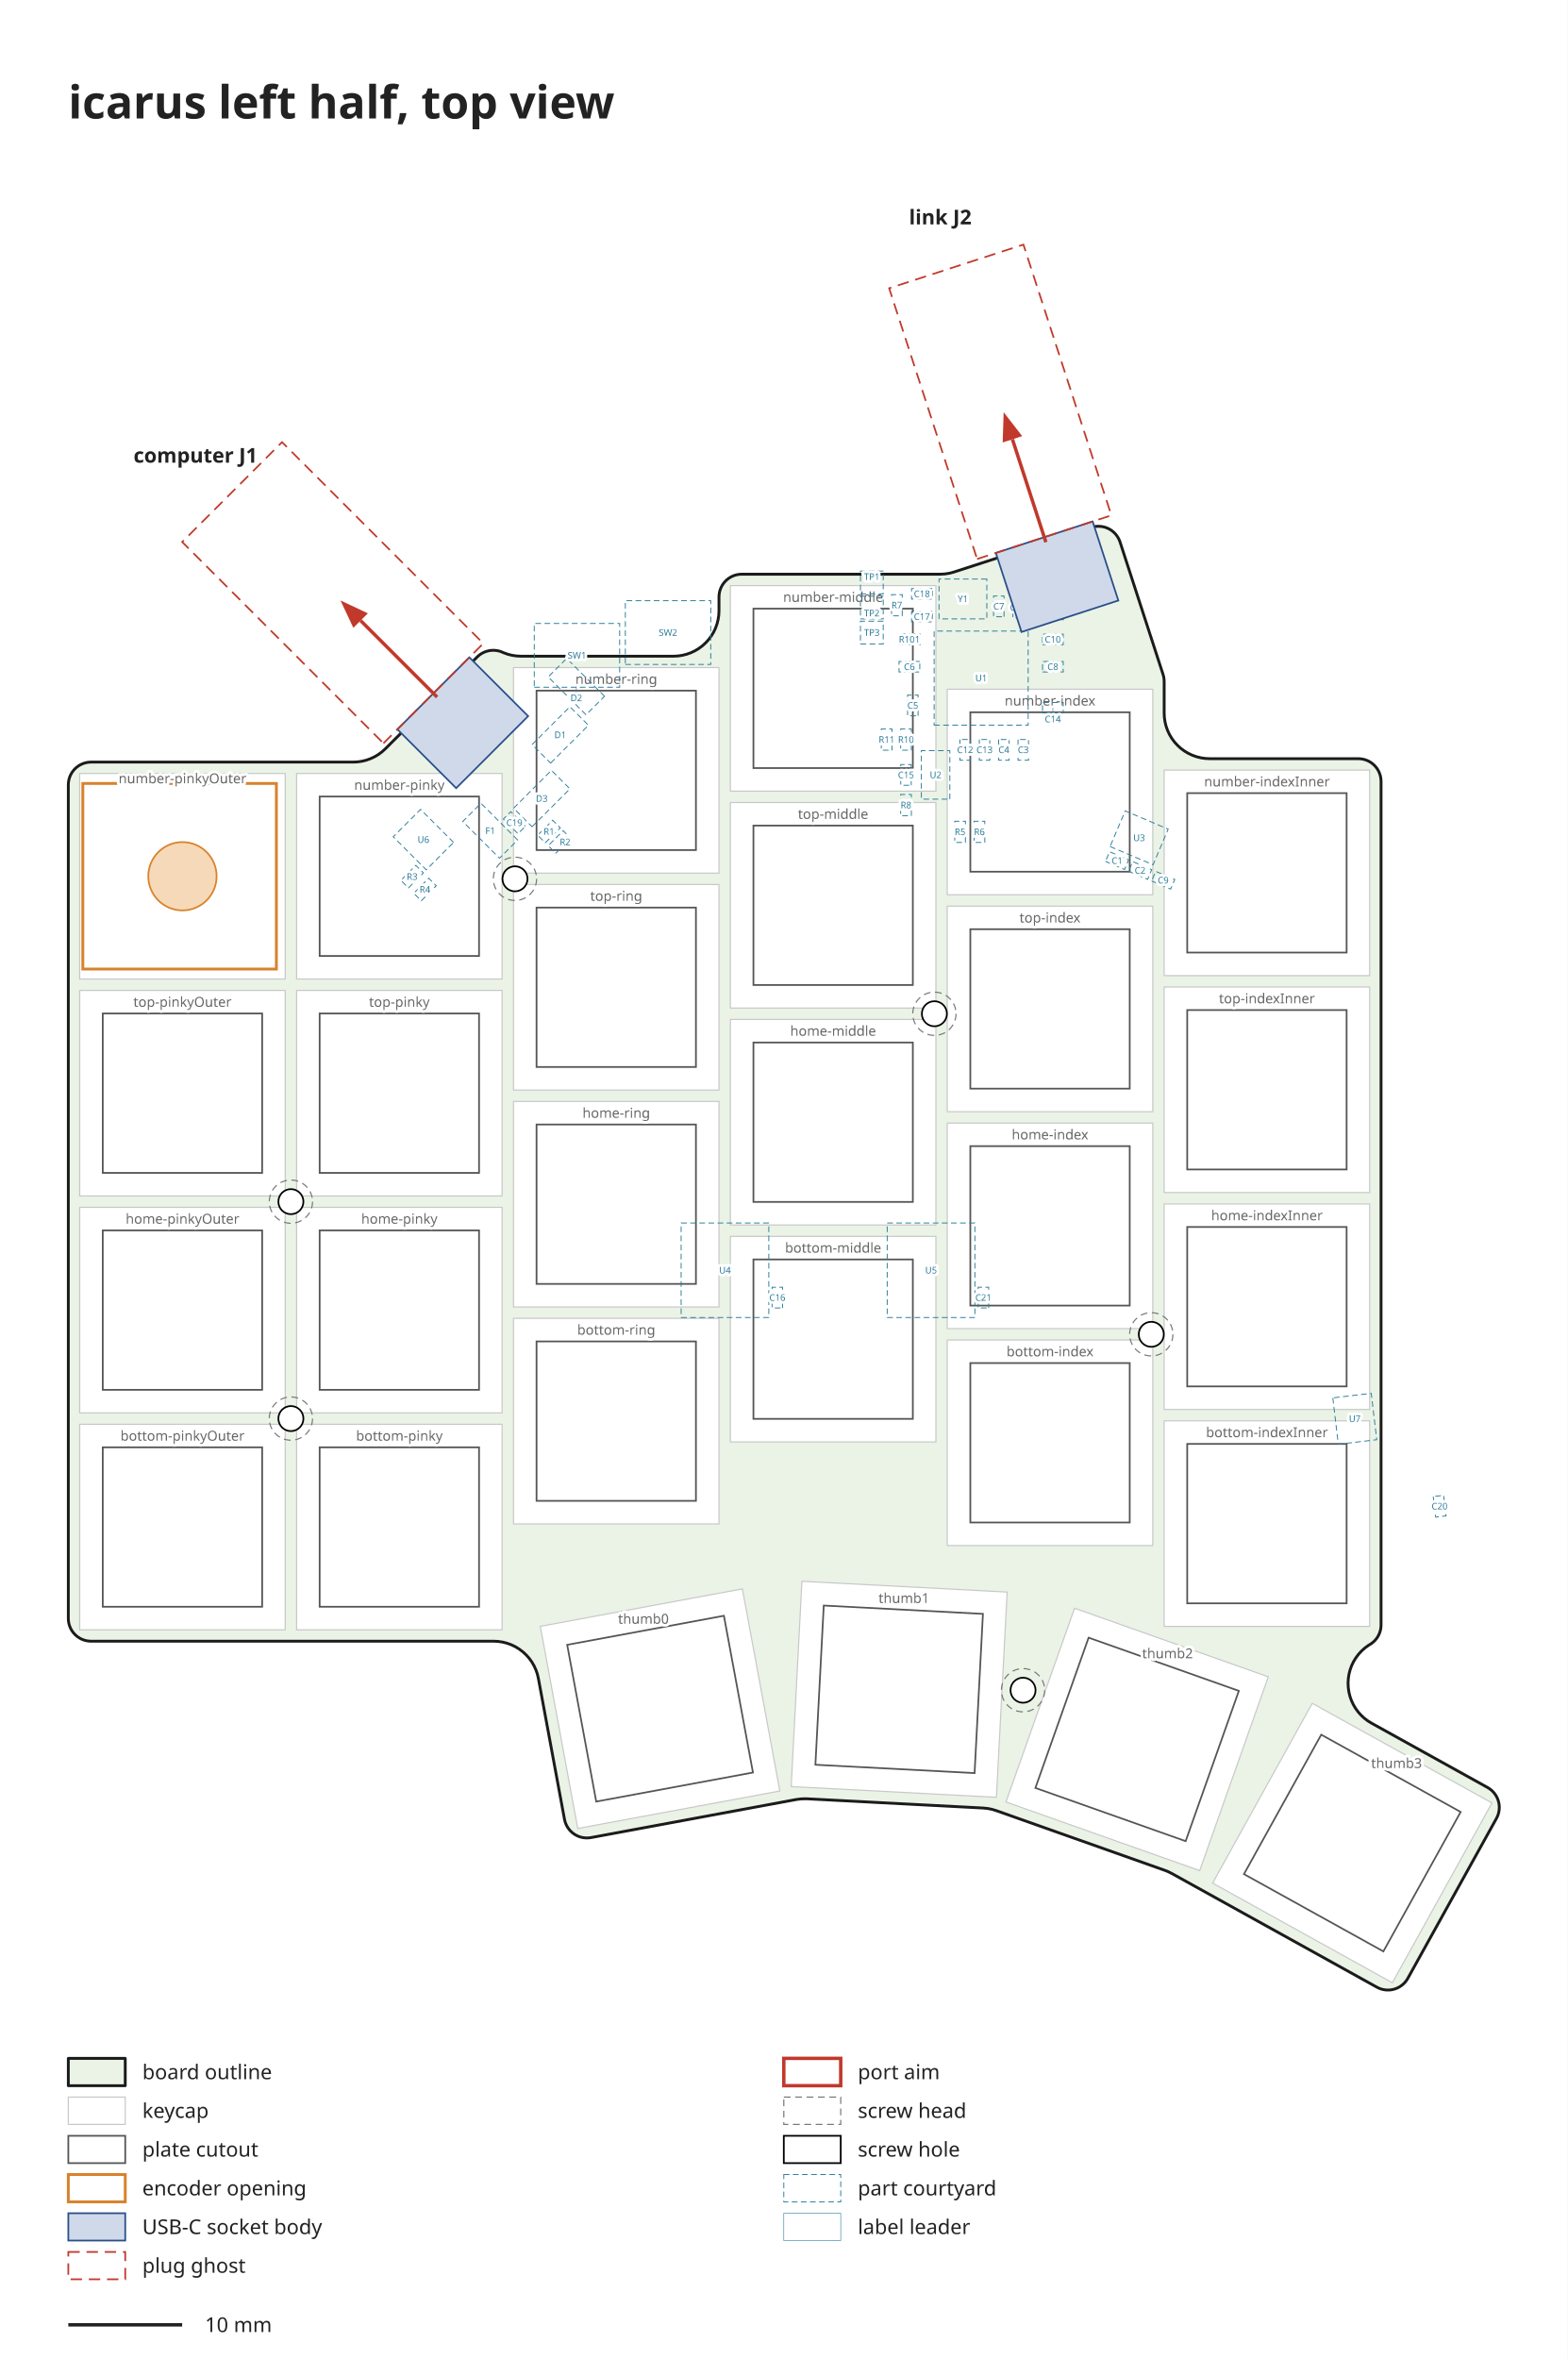
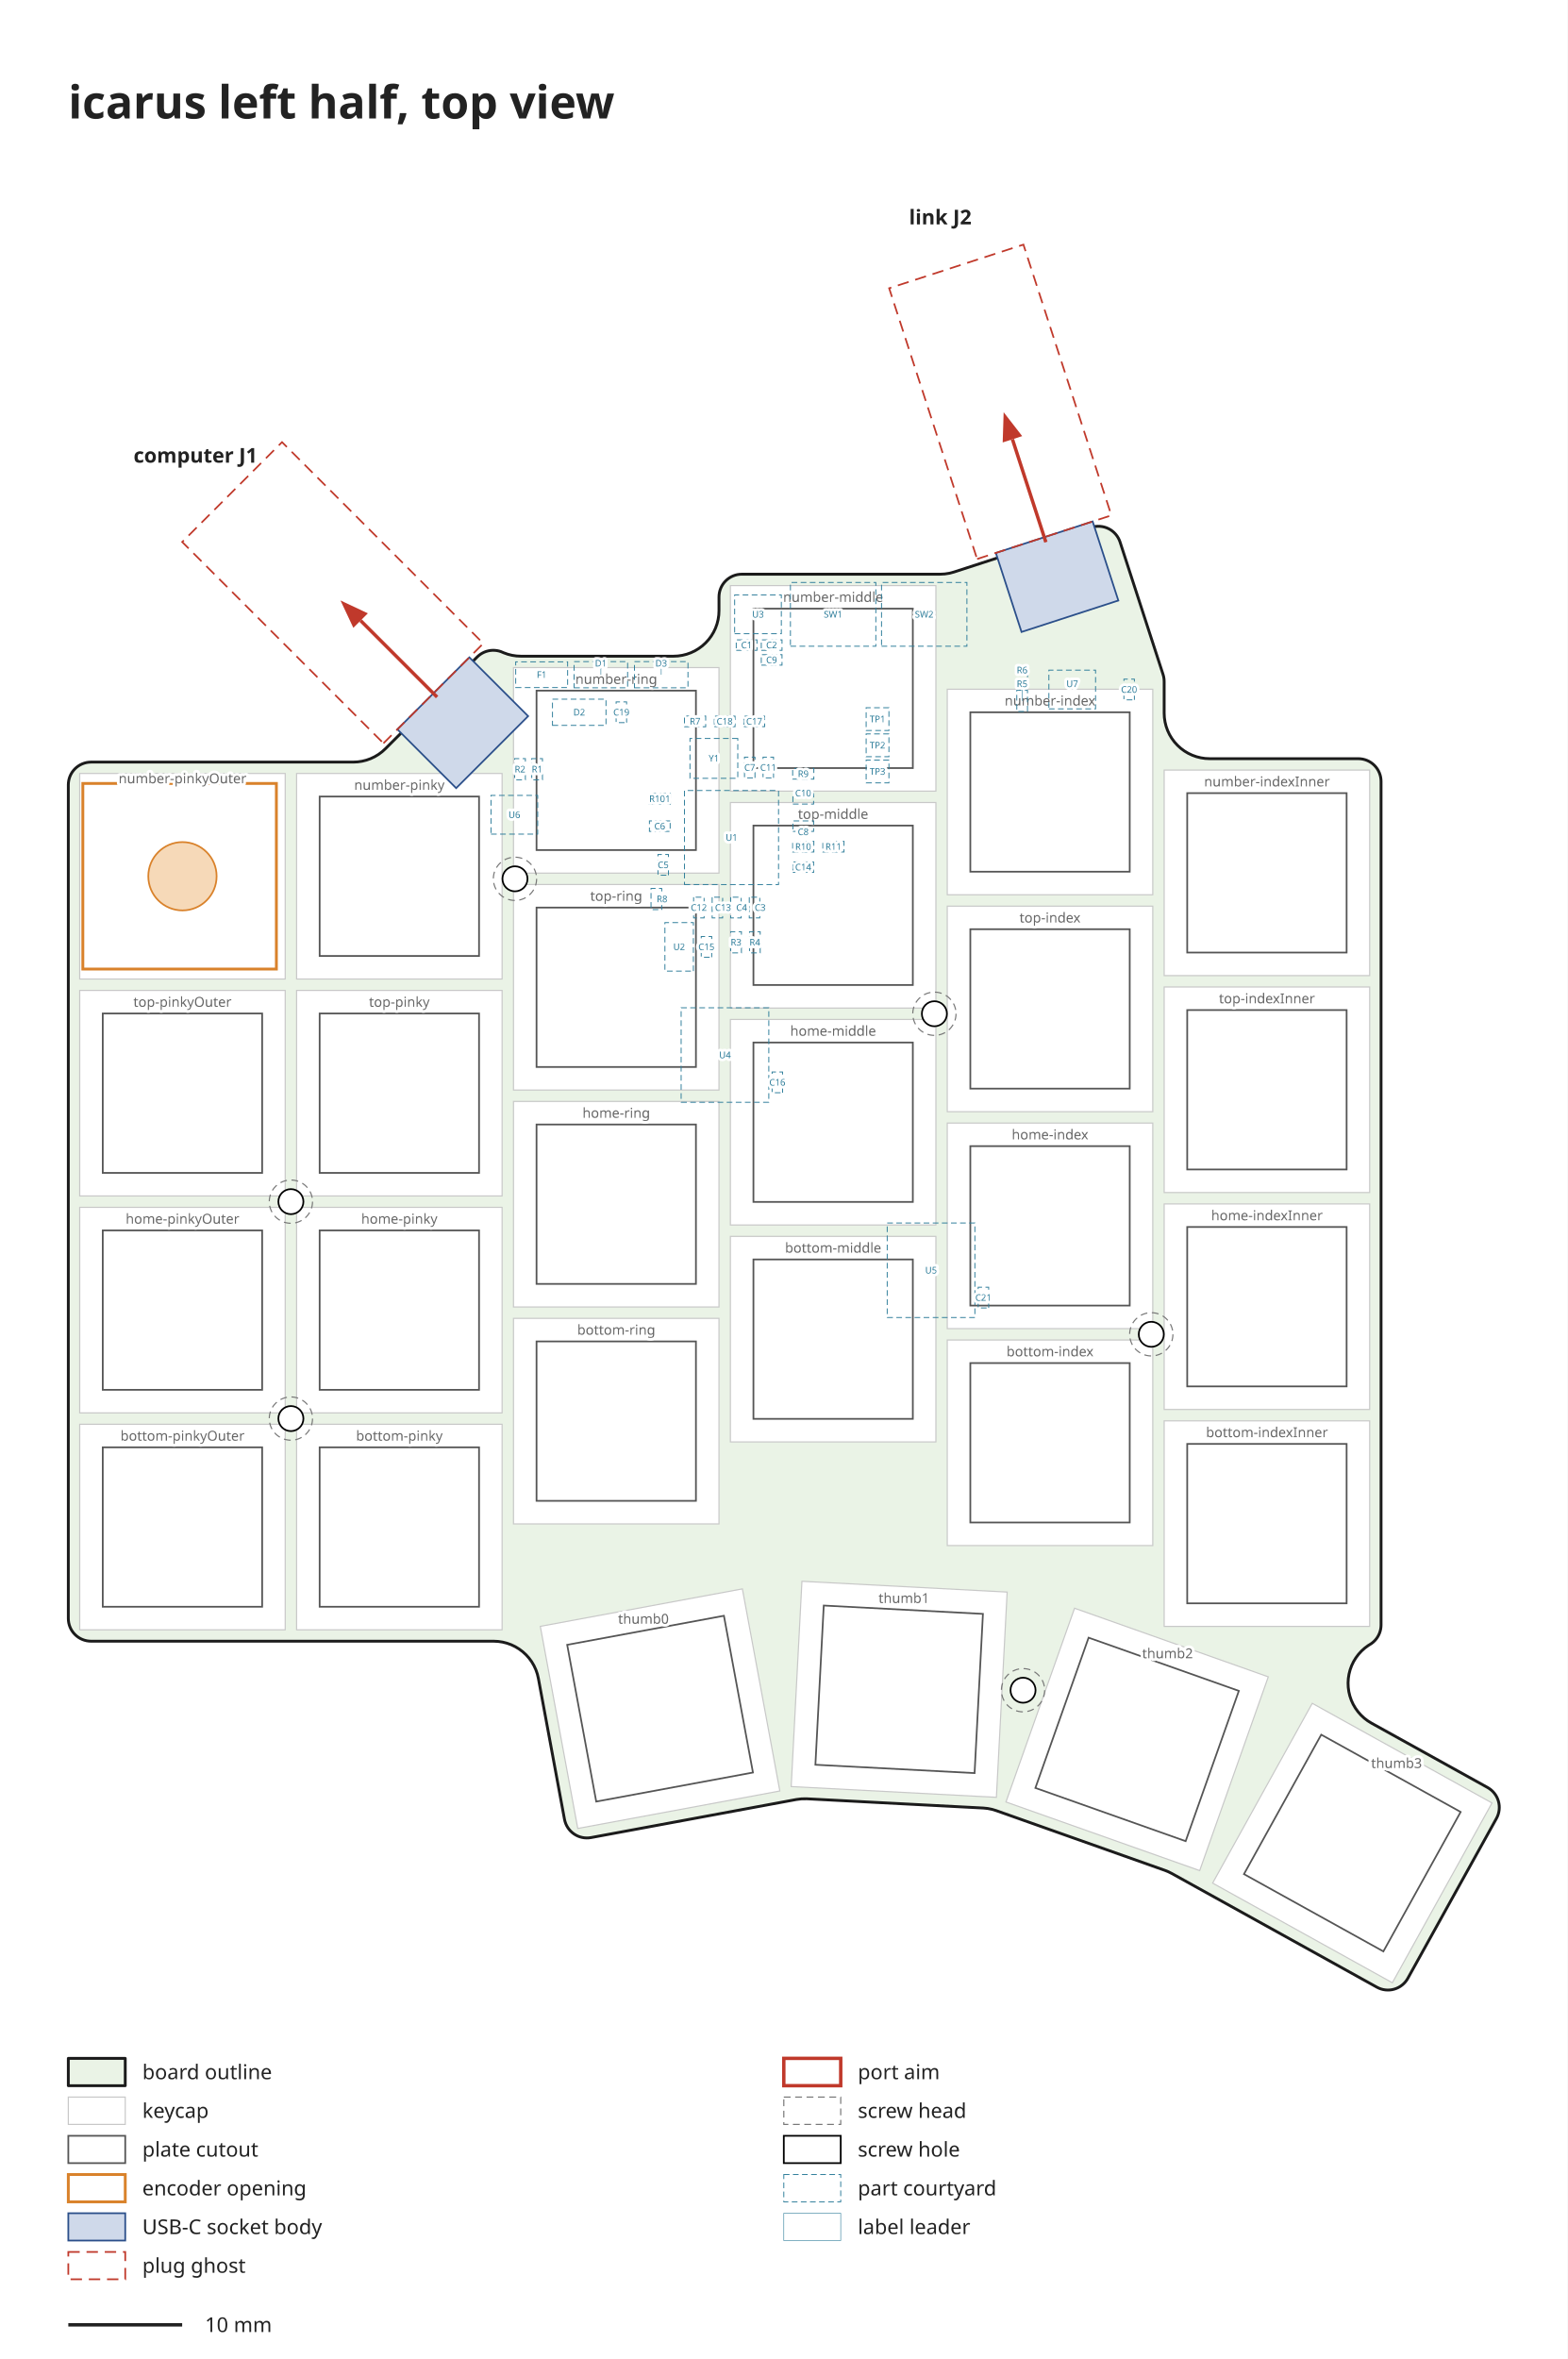
<svg xmlns="http://www.w3.org/2000/svg" width="1101.474" height="1657.277" viewBox="-73.175 -98.55 137.684 207.16">
  <style>
text {font-family:sans-serif;fill:#222}
.board {fill:#eaf3e6;stroke:#1b1b1b;stroke-width:0.25;stroke-linejoin:round}
.keycap {fill:#fff;stroke:#c8c8c8;stroke-width:0.1}
.cutout {fill:none;stroke:#555;stroke-width:0.15}
.knob {stroke:#d9822b;stroke-width:0.25}
.shaft {fill:#f6d9b8;stroke:#d9822b;stroke-width:0.15}
.hole {fill:#fff;stroke:#000;stroke-width:0.15}
.head {fill:none;stroke:#777;stroke-width:0.1;stroke-dasharray:0.6 0.4}
.socket {fill:#cfd9ea;stroke:#2b4f8a;stroke-width:0.15}
.plug {fill:none;stroke:#c0392b;stroke-width:0.15;stroke-dasharray:1 0.6}
.arrow {fill:none;stroke:#c0392b;stroke-width:0.3}
.arrowhead {fill:#c0392b;stroke:none}
.part {fill:none;stroke:#2e7d9a;stroke-width:0.08;stroke-dasharray:0.5 0.3}
.reference {fill:none;stroke:#777;stroke-width:0.15;stroke-dasharray:1.5 1}
.radius {fill:none;stroke:#bbb;stroke-width:0.15;stroke-dasharray:2 1}
.leader {fill:none;stroke:#2e7d9a;stroke-width:0.05}
.dim {fill:none;stroke:#0a7d3e;stroke-width:0.12}
.frame {fill:none;stroke:#999;stroke-width:0.15}
.layer {stroke:#333;stroke-width:0.08}
.layer-plate {fill:#dbeaf7}
.layer-pcb {fill:#e6f2e0}
.layer-part {fill:#cfd9ea}
.layer-cover {fill:#e9e0f2}
.layer-stem {fill:#f3e3c4}
.mark {font-size:1.2px;fill:#666;paint-order:stroke;stroke:#fff;stroke-width:0.5;stroke-linejoin:round}
.ref {font-size:0.8px;fill:#2e7d9a;paint-order:stroke;stroke:#fff;stroke-width:0.5;stroke-linejoin:round}
.label {font-size:1.8px;font-weight:bold;paint-order:stroke;stroke:#fff;stroke-width:0.5;stroke-linejoin:round}
.dim-text {font-size:1.4px;fill:#0a7d3e;paint-order:stroke;stroke:#fff;stroke-width:0.5;stroke-linejoin:round}
.note {font-size:1.8px}
.title {font-size:4px;font-weight:bold}
.legend {font-size:1.8px}
.bar {stroke:#222;stroke-width:0.3}
</style>
  <rect id="background" x="-73.175" y="-98.55" width="137.684" height="207.16" fill="#fff" />
  <text id="title" class="title" x="-67.175" y="-89.55" dy="0.35em" text-anchor="start">icarus left half, top view</text>
  <polygon id="outline" class="board" points="-65.175,-31.625 -65.371,-31.615 -65.565,-31.587 -65.756,-31.539 -65.94,-31.473 -66.118,-31.389 -66.286,-31.288 -66.444,-31.171 -66.589,-31.039 -66.721,-30.894 -66.838,-30.736 -66.939,-30.568 -67.023,-30.39 -67.089,-30.206 -67.137,-30.015 -67.165,-29.821 -67.175,-29.625 -67.175,43.575 -67.165,43.771 -67.137,43.965 -67.089,44.156 -67.023,44.34 -66.939,44.518 -66.838,44.686 -66.721,44.844 -66.589,44.989 -66.444,45.121 -66.286,45.238 -66.118,45.339 -65.94,45.423 -65.756,45.489 -65.565,45.537 -65.371,45.565 -65.175,45.575 -29.821,45.575 -29.425,45.595 -29.033,45.653 -28.649,45.751 -28.276,45.885 -27.919,46.056 -27.58,46.262 -27.263,46.5 -26.971,46.768 -26.707,47.063 -26.474,47.384 -26.274,47.726 -26.108,48.086 -25.979,48.461 -25.888,48.846 -23.595,61.218 -23.549,61.408 -23.486,61.594 -23.404,61.773 -23.305,61.942 -23.191,62.102 -23.061,62.249 -22.917,62.382 -22.761,62.501 -22.594,62.604 -22.418,62.691 -22.234,62.759 -22.044,62.809 -21.85,62.841 -21.654,62.853 -21.458,62.846 -21.264,62.82 -3.226,59.476 -2.758,59.418 -2.287,59.415 13.191,60.226 13.573,60.265 13.95,60.34 14.317,60.45 29.131,65.696 29.438,65.819 29.735,65.968 47.759,75.959 47.935,76.045 48.118,76.114 48.308,76.165 48.502,76.197 48.698,76.209 48.894,76.203 49.088,76.177 49.279,76.132 49.465,76.069 49.644,75.987 49.814,75.889 49.973,75.775 50.121,75.645 50.255,75.502 50.374,75.346 50.477,75.179 58.259,61.141 58.345,60.965 58.414,60.782 58.465,60.592 58.497,60.398 58.509,60.202 58.503,60.006 58.477,59.812 58.432,59.62 58.369,59.435 58.288,59.256 58.189,59.086 58.075,58.927 57.945,58.779 57.802,58.645 57.646,58.526 57.479,58.422 47.288,52.773 46.956,52.568 46.646,52.331 46.361,52.065 46.102,51.772 45.874,51.456 45.677,51.119 45.514,50.764 45.387,50.395 45.296,50.015 45.243,49.629 45.227,49.239 45.25,48.849 45.31,48.464 45.408,48.086 45.542,47.719 45.711,47.367 45.914,47.034 46.148,46.722 46.411,46.434 46.702,46.173 47.016,45.942 47.148,45.863 47.305,45.76 47.451,45.642 47.586,45.511 47.708,45.368 47.815,45.214 47.908,45.05 47.985,44.879 48.046,44.701 48.09,44.518 48.116,44.332 48.125,44.145 48.125,-29.925 48.115,-30.121 48.087,-30.315 48.039,-30.506 47.973,-30.69 47.889,-30.868 47.788,-31.036 47.671,-31.194 47.539,-31.339 47.394,-31.471 47.236,-31.588 47.068,-31.689 46.89,-31.773 46.706,-31.839 46.515,-31.887 46.321,-31.915 46.125,-31.925 33.075,-31.925 32.683,-31.944 32.295,-32.002 31.914,-32.097 31.544,-32.23 31.189,-32.397 30.853,-32.599 30.537,-32.833 30.247,-33.097 29.983,-33.387 29.749,-33.703 29.547,-34.039 29.38,-34.394 29.247,-34.764 29.152,-35.145 29.094,-35.533 29.075,-35.925 29.075,-38.708 29.064,-38.917 29.031,-39.124 28.977,-39.326 25.2,-50.953 25.13,-51.136 25.042,-51.312 24.938,-51.478 24.818,-51.633 24.684,-51.776 24.536,-51.905 24.376,-52.019 24.205,-52.117 24.026,-52.197 23.84,-52.259 23.649,-52.303 23.454,-52.328 23.258,-52.334 23.062,-52.321 22.869,-52.288 22.679,-52.237 10.627,-48.321 10.223,-48.212 9.81,-48.147 9.392,-48.125 -8.025,-48.125 -8.221,-48.115 -8.415,-48.087 -8.606,-48.039 -8.79,-47.973 -8.968,-47.889 -9.136,-47.788 -9.294,-47.671 -9.439,-47.539 -9.571,-47.394 -9.688,-47.236 -9.789,-47.068 -9.873,-46.89 -9.939,-46.706 -9.987,-46.515 -10.015,-46.321 -10.025,-46.125 -10.025,-44.925 -10.044,-44.533 -10.102,-44.145 -10.197,-43.764 -10.329,-43.394 -10.497,-43.039 -10.699,-42.703 -10.933,-42.387 -11.197,-42.097 -11.487,-41.833 -11.803,-41.599 -12.139,-41.397 -12.494,-41.23 -12.864,-41.097 -13.245,-41.002 -13.633,-40.944 -14.025,-40.925 -27.418,-40.925 -27.81,-40.944 -28.198,-41.002 -28.579,-41.097 -28.949,-41.23 -28.995,-41.251 -29.169,-41.324 -29.349,-41.38 -29.534,-41.418 -29.721,-41.439 -29.91,-41.442 -30.098,-41.428 -30.284,-41.395 -30.466,-41.346 -30.643,-41.279 -30.812,-41.196 -30.973,-41.098 -31.124,-40.984 -31.264,-40.857 -39.325,-32.797 -39.616,-32.533 -39.931,-32.299 -40.268,-32.097 -40.622,-31.93 -40.992,-31.797 -41.373,-31.702 -41.761,-31.644 -42.153,-31.625" />
  <polygon class="keycap" points="-66.175,-30.625 -48.125,-30.625 -48.125,-12.575 -66.175,-12.575" />
  <polygon class="keycap" points="-66.175,-11.575 -48.125,-11.575 -48.125,6.475 -66.175,6.475" />
  <polygon class="keycap" points="-66.175,7.475 -48.125,7.475 -48.125,25.525 -66.175,25.525" />
  <polygon class="keycap" points="-66.175,26.525 -48.125,26.525 -48.125,44.575 -66.175,44.575" />
  <polygon class="keycap" points="-47.125,-30.625 -29.075,-30.625 -29.075,-12.575 -47.125,-12.575" />
  <polygon class="keycap" points="-47.125,-11.575 -29.075,-11.575 -29.075,6.475 -47.125,6.475" />
  <polygon class="keycap" points="-47.125,7.475 -29.075,7.475 -29.075,25.525 -47.125,25.525" />
  <polygon class="keycap" points="-47.125,26.525 -29.075,26.525 -29.075,44.575 -47.125,44.575" />
  <polygon class="keycap" points="-28.075,-39.925 -10.025,-39.925 -10.025,-21.875 -28.075,-21.875" />
  <polygon class="keycap" points="-28.075,-20.875 -10.025,-20.875 -10.025,-2.825 -28.075,-2.825" />
  <polygon class="keycap" points="-28.075,-1.825 -10.025,-1.825 -10.025,16.225 -28.075,16.225" />
  <polygon class="keycap" points="-28.075,17.225 -10.025,17.225 -10.025,35.275 -28.075,35.275" />
  <polygon class="keycap" points="-9.025,-47.125 9.025,-47.125 9.025,-29.075 -9.025,-29.075" />
  <polygon class="keycap" points="-9.025,-28.075 9.025,-28.075 9.025,-10.025 -9.025,-10.025" />
  <polygon class="keycap" points="-9.025,-9.025 9.025,-9.025 9.025,9.025 -9.025,9.025" />
  <polygon class="keycap" points="-9.025,10.025 9.025,10.025 9.025,28.075 -9.025,28.075" />
  <polygon class="keycap" points="10.025,-38.025 28.075,-38.025 28.075,-19.975 10.025,-19.975" />
  <polygon class="keycap" points="10.025,-18.975 28.075,-18.975 28.075,-0.925 10.025,-0.925" />
  <polygon class="keycap" points="10.025,0.075 28.075,0.075 28.075,18.125 10.025,18.125" />
  <polygon class="keycap" points="10.025,19.125 28.075,19.125 28.075,37.175 10.025,37.175" />
  <polygon class="keycap" points="29.075,-30.925 47.125,-30.925 47.125,-12.875 29.075,-12.875" />
  <polygon class="keycap" points="29.075,-11.875 47.125,-11.875 47.125,6.175 29.075,6.175" />
  <polygon class="keycap" points="29.075,7.175 47.125,7.175 47.125,25.225 29.075,25.225" />
  <polygon class="keycap" points="29.075,26.225 47.125,26.225 47.125,44.275 29.075,44.275" />
  <polygon class="keycap" points="-25.719,44.271 -7.971,40.981 -4.681,58.729 -22.429,62.019" />
  <polygon class="keycap" points="-2.74,40.315 15.285,41.26 14.34,59.285 -3.685,58.34" />
  <polygon class="keycap" points="21.205,42.68 38.22,48.705 32.195,65.72 15.18,59.695" />
  <polygon class="keycap" points="42.082,51.031 57.869,59.782 49.118,75.569 33.331,66.818" />
  <polygon id="cutout-number-pinkyOuter" class="cutout knob" points="-65.9,-29.75 -48.9,-29.75 -48.9,-13.45 -65.9,-13.45" />
  <circle id="shaft" class="shaft" cx="-57.15" cy="-21.6" r="3" />
  <polygon id="cutout-top-pinkyOuter" class="cutout" points="-64.15,-9.55 -50.15,-9.55 -50.15,4.45 -64.15,4.45" />
  <polygon id="cutout-home-pinkyOuter" class="cutout" points="-64.15,9.5 -50.15,9.5 -50.15,23.5 -64.15,23.5" />
  <polygon id="cutout-bottom-pinkyOuter" class="cutout" points="-64.15,28.55 -50.15,28.55 -50.15,42.55 -64.15,42.55" />
  <polygon id="cutout-number-pinky" class="cutout" points="-45.1,-28.6 -31.1,-28.6 -31.1,-14.6 -45.1,-14.6" />
  <polygon id="cutout-top-pinky" class="cutout" points="-45.1,-9.55 -31.1,-9.55 -31.1,4.45 -45.1,4.45" />
  <polygon id="cutout-home-pinky" class="cutout" points="-45.1,9.5 -31.1,9.5 -31.1,23.5 -45.1,23.5" />
  <polygon id="cutout-bottom-pinky" class="cutout" points="-45.1,28.55 -31.1,28.55 -31.1,42.55 -45.1,42.55" />
  <polygon id="cutout-number-ring" class="cutout" points="-26.05,-37.9 -12.05,-37.9 -12.05,-23.9 -26.05,-23.9" />
  <polygon id="cutout-top-ring" class="cutout" points="-26.05,-18.85 -12.05,-18.85 -12.05,-4.85 -26.05,-4.85" />
  <polygon id="cutout-home-ring" class="cutout" points="-26.05,0.2 -12.05,0.2 -12.05,14.2 -26.05,14.2" />
  <polygon id="cutout-bottom-ring" class="cutout" points="-26.05,19.25 -12.05,19.25 -12.05,33.25 -26.05,33.25" />
  <polygon id="cutout-number-middle" class="cutout" points="-7,-45.1 7,-45.1 7,-31.1 -7,-31.1" />
  <polygon id="cutout-top-middle" class="cutout" points="-7,-26.05 7,-26.05 7,-12.05 -7,-12.05" />
  <polygon id="cutout-home-middle" class="cutout" points="-7,-7 7,-7 7,7 -7,7" />
  <polygon id="cutout-bottom-middle" class="cutout" points="-7,12.05 7,12.05 7,26.05 -7,26.05" />
  <polygon id="cutout-number-index" class="cutout" points="12.05,-36 26.05,-36 26.05,-22 12.05,-22" />
  <polygon id="cutout-top-index" class="cutout" points="12.05,-16.95 26.05,-16.95 26.05,-2.95 12.05,-2.95" />
  <polygon id="cutout-home-index" class="cutout" points="12.05,2.1 26.05,2.1 26.05,16.1 12.05,16.1" />
  <polygon id="cutout-bottom-index" class="cutout" points="12.05,21.15 26.05,21.15 26.05,35.15 12.05,35.15" />
  <polygon id="cutout-number-indexInner" class="cutout" points="31.1,-28.9 45.1,-28.9 45.1,-14.9 31.1,-14.9" />
  <polygon id="cutout-top-indexInner" class="cutout" points="31.1,-9.85 45.1,-9.85 45.1,4.15 31.1,4.15" />
  <polygon id="cutout-home-indexInner" class="cutout" points="31.1,9.2 45.1,9.2 45.1,23.2 31.1,23.2" />
  <polygon id="cutout-bottom-indexInner" class="cutout" points="31.1,28.25 45.1,28.25 45.1,42.25 31.1,42.25" />
  <polygon id="cutout-thumb0" class="cutout" points="-23.358,45.893 -9.593,43.342 -7.042,57.107 -20.807,59.658" />
  <polygon id="cutout-thumb1" class="cutout" points="-0.824,42.443 13.157,43.176 12.424,57.157 -1.557,56.424" />
  <polygon id="cutout-thumb2" class="cutout" points="22.438,45.265 35.635,49.938 30.962,63.135 17.765,58.462" />
  <polygon id="cutout-thumb3" class="cutout" points="42.871,53.784 55.116,60.571 48.329,72.816 36.084,66.029" />
  <text class="mark" x="-57.15" y="-30.188" dy="0.35em" text-anchor="middle">number-pinkyOuter</text>
  <text class="mark" x="-57.15" y="-10.562" dy="0.35em" text-anchor="middle">top-pinkyOuter</text>
  <text class="mark" x="-57.15" y="8.488" dy="0.35em" text-anchor="middle">home-pinkyOuter</text>
  <text class="mark" x="-57.15" y="27.538" dy="0.35em" text-anchor="middle">bottom-pinkyOuter</text>
  <text class="mark" x="-38.1" y="-29.613" dy="0.35em" text-anchor="middle">number-pinky</text>
  <text class="mark" x="-38.1" y="-10.562" dy="0.35em" text-anchor="middle">top-pinky</text>
  <text class="mark" x="-38.1" y="8.488" dy="0.35em" text-anchor="middle">home-pinky</text>
  <text class="mark" x="-38.1" y="27.538" dy="0.35em" text-anchor="middle">bottom-pinky</text>
  <text class="mark" x="-19.05" y="-38.913" dy="0.35em" text-anchor="middle">number-ring</text>
  <text class="mark" x="-19.05" y="-19.863" dy="0.35em" text-anchor="middle">top-ring</text>
  <text class="mark" x="-19.05" y="-0.812" dy="0.35em" text-anchor="middle">home-ring</text>
  <text class="mark" x="-19.05" y="18.238" dy="0.35em" text-anchor="middle">bottom-ring</text>
  <text class="mark" x="0" y="-46.112" dy="0.35em" text-anchor="middle">number-middle</text>
  <text class="mark" x="0" y="-27.062" dy="0.35em" text-anchor="middle">top-middle</text>
  <text class="mark" x="0" y="-8.012" dy="0.35em" text-anchor="middle">home-middle</text>
  <text class="mark" x="0" y="11.037" dy="0.35em" text-anchor="middle">bottom-middle</text>
  <text class="mark" x="19.05" y="-37.013" dy="0.35em" text-anchor="middle">number-index</text>
  <text class="mark" x="19.05" y="-17.962" dy="0.35em" text-anchor="middle">top-index</text>
  <text class="mark" x="19.05" y="1.087" dy="0.35em" text-anchor="middle">home-index</text>
  <text class="mark" x="19.05" y="20.137" dy="0.35em" text-anchor="middle">bottom-index</text>
  <text class="mark" x="38.1" y="-29.913" dy="0.35em" text-anchor="middle">number-indexInner</text>
  <text class="mark" x="38.1" y="-10.863" dy="0.35em" text-anchor="middle">top-indexInner</text>
  <text class="mark" x="38.1" y="8.188" dy="0.35em" text-anchor="middle">home-indexInner</text>
  <text class="mark" x="38.1" y="27.238" dy="0.35em" text-anchor="middle">bottom-indexInner</text>
  <text class="mark" x="-16.66" y="43.622" dy="0.35em" text-anchor="middle">thumb0</text>
  <text class="mark" x="6.219" y="41.798" dy="0.35em" text-anchor="middle">thumb1</text>
  <text class="mark" x="29.375" y="46.647" dy="0.35em" text-anchor="middle">thumb2</text>
  <text class="mark" x="49.484" y="56.292" dy="0.35em" text-anchor="middle">thumb3</text>
-   <polygon id="part-U1" class="part" points="8.87,-34.87 17.13,-34.87 17.13,-43.13 8.87,-43.13" />
-   <polygon id="part-C13" class="part" points="12.84,-33.61 12.84,-31.79 13.76,-31.79 13.76,-33.61" />
-   <polygon id="part-C4" class="part" points="14.54,-33.61 14.54,-31.79 15.46,-31.79 15.46,-33.61" />
-   <polygon id="part-C3" class="part" points="16.24,-33.61 16.24,-31.79 17.16,-31.79 17.16,-33.61" />
-   <polygon id="part-C12" class="part" points="11.14,-33.61 11.14,-31.79 12.06,-31.79 12.06,-33.61" />
-   <polygon id="part-C14" class="part" points="18.39,-35.94 20.21,-35.94 20.21,-36.86 18.39,-36.86" />
-   <polygon id="part-C8" class="part" points="18.39,-39.54 20.21,-39.54 20.21,-40.46 18.39,-40.46" />
-   <polygon id="part-C10" class="part" points="18.39,-41.94 20.21,-41.94 20.21,-42.86 18.39,-42.86" />
-   <polygon id="part-C5" class="part" points="7.46,-35.69 7.46,-37.51 6.54,-37.51 6.54,-35.69" />
-   <polygon id="part-C6" class="part" points="7.61,-40.46 5.79,-40.46 5.79,-39.54 7.61,-39.54" />
-   <polygon id="part-R101" class="part" points="5.77,-41.93 7.63,-41.93 7.63,-42.87 5.77,-42.87" />
-   <polygon id="part-U2" class="part" points="10.25,-28.37 10.25,-32.63 7.75,-32.63 7.75,-28.37" />
-   <polygon id="part-C15" class="part" points="6.86,-29.59 6.86,-31.41 5.94,-31.41 5.94,-29.59" />
-   <polygon id="part-R8" class="part" points="6.87,-26.92 6.87,-28.78 5.93,-28.78 5.93,-26.92" />
-   <polygon id="part-R5" class="part" points="11.62,-24.57 11.62,-26.43 10.68,-26.43 10.68,-24.57" />
-   <polygon id="part-R6" class="part" points="13.32,-24.57 13.32,-26.43 12.38,-26.43 12.38,-24.57" />
-   <polygon id="part-Y1" class="part" points="13.5,-47.7 9.3,-47.7 9.3,-44.2 13.5,-44.2" />
-   <polygon id="part-C7" class="part" points="15.01,-44.39 15.01,-46.21 14.09,-46.21 14.09,-44.39" />
-   <polygon id="part-C11" class="part" points="16.71,-44.29 16.71,-46.11 15.79,-46.11 15.79,-44.29" />
-   <polygon id="part-R9" class="part" points="18.37,-44.13 20.23,-44.13 20.23,-45.07 18.37,-45.07" />
-   <polygon id="part-TP1" class="part" points="2.4,-46.4 4.4,-46.4 4.4,-48.4 2.4,-48.4" />
-   <polygon id="part-TP2" class="part" points="2.4,-44.2 4.4,-44.2 4.4,-46.2 2.4,-46.2" />
-   <polygon id="part-TP3" class="part" points="2.4,-42 4.4,-42 4.4,-44 2.4,-44" />
-   <polygon id="part-C18" class="part" points="8.71,-46.86 6.89,-46.86 6.89,-45.94 8.71,-45.94" />
-   <polygon id="part-C17" class="part" points="8.71,-44.86 6.89,-44.86 6.89,-43.94 8.71,-43.94" />
-   <polygon id="part-R7" class="part" points="6.07,-44.47 6.07,-46.33 5.13,-46.33 5.13,-44.47" />
-   <polygon id="part-R3" class="part" points="-37.303,-20.577 -35.988,-21.892 -36.652,-22.557 -37.968,-21.242" />
-   <polygon id="part-R4" class="part" points="-36.172,-19.446 -34.856,-20.761 -35.521,-21.426 -36.836,-20.11" />
-   <polygon id="part-U6" class="part" points="-33.336,-24.572 -36.235,-27.471 -38.639,-25.067 -35.74,-22.168" />
-   <polygon id="part-R1" class="part" points="-25.282,-24.537 -23.967,-25.852 -24.632,-26.517 -25.947,-25.202" />
-   <polygon id="part-R2" class="part" points="-24.363,-23.618 -23.048,-24.933 -23.712,-25.598 -25.028,-24.282" />
-   <polygon id="part-F1" class="part" points="-27.707,-24.785 -30.932,-28.009 -32.53,-26.411 -29.306,-23.186" />
-   <polygon id="part-C19" class="part" points="-27.029,-25.987 -28.316,-27.273 -28.966,-26.623 -27.679,-25.336" />
-   <polygon id="part-D1" class="part" points="-24.816,-31.537 -21.492,-34.861 -23.118,-36.487 -26.442,-33.164" />
-   <polygon id="part-D3" class="part" points="-26.442,-25.951 -23.118,-29.275 -24.745,-30.901 -28.068,-27.578" />
-   <polygon id="part-D2" class="part" points="-20.078,-37.406 -23.401,-40.73 -25.028,-39.103 -21.704,-35.78" />
-   <polygon id="part-U3" class="part" points="24.325,-24.212 28.098,-22.607 29.429,-25.736 25.656,-27.341" />
-   <polygon id="part-C1" class="part" points="23.922,-22.905 25.597,-22.193 25.957,-23.04 24.282,-23.752" />
-   <polygon id="part-C2" class="part" points="25.947,-22.044 27.621,-21.332 27.981,-22.179 26.306,-22.891" />
-   <polygon id="part-C9" class="part" points="27.971,-21.184 29.646,-20.471 30.006,-21.318 28.331,-22.03" />
-   <polygon id="part-R10" class="part" points="6.87,-32.67 6.87,-34.53 5.93,-34.53 5.93,-32.67" />
-   <polygon id="part-R11" class="part" points="5.17,-32.67 5.17,-34.53 4.23,-34.53 4.23,-32.67" />
-   <polygon id="part-SW1" class="part" points="-26.25,-38.2 -18.75,-38.2 -18.75,-43.8 -26.25,-43.8" />
-   <polygon id="part-SW2" class="part" points="-18.25,-40.2 -10.75,-40.2 -10.75,-45.8 -18.25,-45.8" />
-   <polygon id="part-U4" class="part" points="-13.35,17.15 -5.65,17.15 -5.65,8.85 -13.35,8.85" />
-   <polygon id="part-C16" class="part" points="-4.44,16.31 -4.44,14.49 -5.36,14.49 -5.36,16.31" />
+   <polygon id="part-U1" class="part" points="-13.055,-20.87 -4.795,-20.87 -4.795,-29.13 -13.055,-29.13" />
+   <polygon id="part-Y1" class="part" points="-8.375,-33.7 -12.575,-33.7 -12.575,-30.2 -8.375,-30.2" />
+   <polygon id="part-C7" class="part" points="-6.865,-30.24 -6.865,-32.06 -7.785,-32.06 -7.785,-30.24" />
+   <polygon id="part-C11" class="part" points="-5.235,-30.24 -5.235,-32.06 -6.155,-32.06 -6.155,-30.24" />
+   <polygon id="part-R9" class="part" points="-3.555,-30.13 -1.695,-30.13 -1.695,-31.07 -3.555,-31.07" />
+   <polygon id="part-R7" class="part" points="-13.055,-34.73 -11.195,-34.73 -11.195,-35.67 -13.055,-35.67" />
+   <polygon id="part-C18" class="part" points="-10.435,-34.74 -8.615,-34.74 -8.615,-35.66 -10.435,-35.66" />
+   <polygon id="part-C17" class="part" points="-7.835,-34.74 -6.015,-34.74 -6.015,-35.66 -7.835,-35.66" />
+   <polygon id="part-C12" class="part" points="-12.255,-19.76 -12.255,-17.94 -11.335,-17.94 -11.335,-19.76" />
+   <polygon id="part-C13" class="part" points="-10.625,-19.76 -10.625,-17.94 -9.705,-17.94 -9.705,-19.76" />
+   <polygon id="part-C4" class="part" points="-8.995,-19.76 -8.995,-17.94 -8.075,-17.94 -8.075,-19.76" />
+   <polygon id="part-C3" class="part" points="-7.365,-19.76 -7.365,-17.94 -6.445,-17.94 -6.445,-19.76" />
+   <polygon id="part-C14" class="part" points="-3.535,-21.94 -1.715,-21.94 -1.715,-22.86 -3.535,-22.86" />
+   <polygon id="part-C8" class="part" points="-3.535,-25.54 -1.715,-25.54 -1.715,-26.46 -3.535,-26.46" />
+   <polygon id="part-C10" class="part" points="-3.535,-27.94 -1.715,-27.94 -1.715,-28.86 -3.535,-28.86" />
+   <polygon id="part-C5" class="part" points="-14.465,-21.69 -14.465,-23.51 -15.385,-23.51 -15.385,-21.69" />
+   <polygon id="part-C6" class="part" points="-14.315,-26.46 -16.135,-26.46 -16.135,-25.54 -14.315,-25.54" />
+   <polygon id="part-R101" class="part" points="-16.155,-27.93 -14.295,-27.93 -14.295,-28.87 -16.155,-28.87" />
+   <polygon id="part-U2" class="part" points="-12.275,-13.27 -12.275,-17.53 -14.775,-17.53 -14.775,-13.27" />
+   <polygon id="part-C15" class="part" points="-10.665,-14.49 -10.665,-16.31 -11.585,-16.31 -11.585,-14.49" />
+   <polygon id="part-R8" class="part" points="-15.055,-18.67 -15.055,-20.53 -15.995,-20.53 -15.995,-18.67" />
+   <polygon id="part-R3" class="part" points="-8.055,-14.87 -8.055,-16.73 -8.995,-16.73 -8.995,-14.87" />
+   <polygon id="part-R4" class="part" points="-6.405,-14.87 -6.405,-16.73 -7.345,-16.73 -7.345,-14.87" />
+   <polygon id="part-R5" class="part" points="17.07,-36.07 17.07,-37.93 16.13,-37.93 16.13,-36.07" />
+   <polygon id="part-R6" class="part" points="17.07,-38.27 17.07,-40.13 16.13,-40.13 16.13,-38.27" />
+   <polygon id="part-R10" class="part" points="-3.555,-23.73 -1.695,-23.73 -1.695,-24.67 -3.555,-24.67" />
+   <polygon id="part-R11" class="part" points="-0.905,-23.73 0.955,-23.73 0.955,-24.67 -0.905,-24.67" />
+   <polygon id="part-TP1" class="part" points="2.9,-34.4 4.9,-34.4 4.9,-36.4 2.9,-36.4" />
+   <polygon id="part-TP2" class="part" points="2.9,-32.1 4.9,-32.1 4.9,-34.1 2.9,-34.1" />
+   <polygon id="part-TP3" class="part" points="2.9,-29.8 4.9,-29.8 4.9,-31.8 2.9,-31.8" />
+   <polygon id="part-U6" class="part" points="-30.05,-25.3 -25.95,-25.3 -25.95,-28.7 -30.05,-28.7" />
+   <polygon id="part-F1" class="part" points="-27.88,-38.17 -23.32,-38.17 -23.32,-40.43 -27.88,-40.43" />
+   <polygon id="part-D1" class="part" points="-22.75,-38.15 -18.05,-38.15 -18.05,-40.45 -22.75,-40.45" />
+   <polygon id="part-D3" class="part" points="-17.45,-38.15 -12.75,-38.15 -12.75,-40.45 -17.45,-40.45" />
+   <polygon id="part-D2" class="part" points="-24.65,-34.85 -19.95,-34.85 -19.95,-37.15 -24.65,-37.15" />
+   <polygon id="part-C19" class="part" points="-18.14,-35.091 -18.14,-36.911 -19.06,-36.911 -19.06,-35.091" />
+   <polygon id="part-R1" class="part" points="-25.531,-30.07 -25.531,-31.93 -26.471,-31.93 -26.471,-30.07" />
+   <polygon id="part-R2" class="part" points="-27.03,-30.07 -27.03,-31.93 -27.97,-31.93 -27.97,-30.07" />
+   <polygon id="part-U3" class="part" points="-8.65,-42.9 -4.55,-42.9 -4.55,-46.3 -8.65,-46.3" />
+   <polygon id="part-C1" class="part" points="-8.51,-41.44 -6.69,-41.44 -6.69,-42.36 -8.51,-42.36" />
+   <polygon id="part-C2" class="part" points="-6.31,-41.44 -4.49,-41.44 -4.49,-42.36 -6.31,-42.36" />
+   <polygon id="part-C9" class="part" points="-6.31,-40.14 -4.49,-40.14 -4.49,-41.06 -6.31,-41.06" />
+   <polygon id="part-SW1" class="part" points="-3.75,-41.8 3.75,-41.8 3.75,-47.4 -3.75,-47.4" />
+   <polygon id="part-SW2" class="part" points="4.25,-41.8 11.75,-41.8 11.75,-47.4 4.25,-47.4" />
+   <polygon id="part-U4" class="part" points="-13.35,-1.75 -5.65,-1.75 -5.65,-10.05 -13.35,-10.05" />
+   <polygon id="part-C16" class="part" points="-4.44,-2.59 -4.44,-4.41 -5.36,-4.41 -5.36,-2.59" />
  <polygon id="part-U5" class="part" points="4.75,17.15 12.45,17.15 12.45,8.85 4.75,8.85" />
  <polygon id="part-C21" class="part" points="13.66,16.31 13.66,14.49 12.74,14.49 12.74,16.31" />
-   <polygon id="part-U7" class="part" points="43.888,24.208 44.37,28.28 47.746,27.88 47.264,23.808" />
-   <polygon id="part-C20" class="part" points="52.708,32.871 52.922,34.679 53.836,34.571 53.622,32.763" />
-   <text class="ref" x="13" y="-39" dy="0.35em" text-anchor="middle">U1</text>
-   <text class="ref" x="-9.5" y="13" dy="0.35em" text-anchor="middle">U4</text>
+   <polygon id="part-U7" class="part" points="18.95,-36.3 23.05,-36.3 23.05,-39.7 18.95,-39.7" />
+   <polygon id="part-C20" class="part" points="26.46,-37.09 26.46,-38.91 25.54,-38.91 25.54,-37.09" />
+   <text class="ref" x="-8.925" y="-25" dy="0.35em" text-anchor="middle">U1</text>
+   <text class="ref" x="-9.5" y="-5.9" dy="0.35em" text-anchor="middle">U4</text>
  <text class="ref" x="8.6" y="13" dy="0.35em" text-anchor="middle">U5</text>
-   <text class="ref" x="-22.5" y="-41" dy="0.35em" text-anchor="middle">SW1</text>
-   <text class="ref" x="-14.5" y="-43" dy="0.35em" text-anchor="middle">SW2</text>
-   <text class="ref" x="11.4" y="-45.95" dy="0.35em" text-anchor="middle">Y1</text>
-   <text class="ref" x="45.817" y="26.044" dy="0.35em" text-anchor="middle">U7</text>
-   <text class="ref" x="26.877" y="-24.974" dy="0.35em" text-anchor="middle">U3</text>
-   <text class="ref" x="-35.988" y="-24.82" dy="0.35em" text-anchor="middle">U6</text>
-   <text class="ref" x="-23.967" y="-34.012" dy="0.35em" text-anchor="middle">D1</text>
-   <text class="ref" x="-25.593" y="-28.426" dy="0.35em" text-anchor="middle">D3</text>
-   <line class="leader" x1="-22.553" y1="-38.255" x2="-22.553" y2="-37.255" />
-   <text class="ref" x="-22.553" y="-37.255" dy="0.35em" text-anchor="middle">D2</text>
-   <text class="ref" x="9" y="-30.5" dy="0.35em" text-anchor="middle">U2</text>
-   <text class="ref" x="-30.119" y="-25.598" dy="0.35em" text-anchor="middle">F1</text>
-   <text class="ref" x="3.4" y="-47.9" dy="0.35em" text-anchor="middle">TP1</text>
-   <text class="ref" x="3.4" y="-44.7" dy="0.35em" text-anchor="middle">TP2</text>
-   <text class="ref" x="3.4" y="-43" dy="0.35em" text-anchor="middle">TP3</text>
-   <text class="ref" x="11.15" y="-25.5" dy="0.35em" text-anchor="middle">R5</text>
-   <text class="ref" x="12.85" y="-25.5" dy="0.35em" text-anchor="middle">R6</text>
-   <text class="ref" x="6.4" y="-33.6" dy="0.35em" text-anchor="middle">R10</text>
-   <text class="ref" x="4.7" y="-33.6" dy="0.35em" text-anchor="middle">R11</text>
-   <text class="ref" x="5.6" y="-45.4" dy="0.35em" text-anchor="middle">R7</text>
-   <text class="ref" x="6.4" y="-27.85" dy="0.35em" text-anchor="middle">R8</text>
-   <text class="ref" x="6.7" y="-42.4" dy="0.35em" text-anchor="middle">R101</text>
-   <text class="ref" x="19.3" y="-44.6" dy="0.35em" text-anchor="middle">R9</text>
-   <text class="ref" x="-24.957" y="-25.527" dy="0.35em" text-anchor="middle">R1</text>
-   <text class="ref" x="-23.538" y="-24.608" dy="0.35em" text-anchor="middle">R2</text>
-   <text class="ref" x="-36.978" y="-21.567" dy="0.35em" text-anchor="middle">R3</text>
-   <text class="ref" x="-35.846" y="-20.436" dy="0.35em" text-anchor="middle">R4</text>
-   <text class="ref" x="19.3" y="-42.4" dy="0.35em" text-anchor="middle">C10</text>
-   <line class="leader" x1="19.3" y1="-36.4" x2="19.3" y2="-35.4" />
-   <text class="ref" x="19.3" y="-35.4" dy="0.35em" text-anchor="middle">C14</text>
-   <text class="ref" x="-27.997" y="-26.305" dy="0.35em" text-anchor="middle">C19</text>
-   <text class="ref" x="6.7" y="-40" dy="0.35em" text-anchor="middle">C6</text>
-   <text class="ref" x="19.3" y="-40" dy="0.35em" text-anchor="middle">C8</text>
-   <text class="ref" x="7.8" y="-44.4" dy="0.35em" text-anchor="middle">C17</text>
-   <text class="ref" x="7.8" y="-46.4" dy="0.35em" text-anchor="middle">C18</text>
+   <text class="ref" x="0" y="-44.6" dy="0.35em" text-anchor="middle">SW1</text>
+   <text class="ref" x="8" y="-44.6" dy="0.35em" text-anchor="middle">SW2</text>
+   <text class="ref" x="-10.475" y="-31.95" dy="0.35em" text-anchor="middle">Y1</text>
+   <text class="ref" x="21" y="-38.5" dy="0.35em" text-anchor="middle">U7</text>
+   <text class="ref" x="-6.6" y="-44.6" dy="0.35em" text-anchor="middle">U3</text>
+   <text class="ref" x="-28" y="-27" dy="0.35em" text-anchor="middle">U6</text>
+   <line class="leader" x1="-20.4" y1="-39.3" x2="-20.4" y2="-40.3" />
+   <text class="ref" x="-20.4" y="-40.3" dy="0.35em" text-anchor="middle">D1</text>
+   <text class="ref" x="-22.3" y="-36" dy="0.35em" text-anchor="middle">D2</text>
+   <line class="leader" x1="-15.1" y1="-39.3" x2="-15.1" y2="-40.3" />
+   <text class="ref" x="-15.1" y="-40.3" dy="0.35em" text-anchor="middle">D3</text>
+   <text class="ref" x="-13.525" y="-15.4" dy="0.35em" text-anchor="middle">U2</text>
+   <text class="ref" x="-25.6" y="-39.3" dy="0.35em" text-anchor="middle">F1</text>
+   <text class="ref" x="3.9" y="-35.4" dy="0.35em" text-anchor="middle">TP1</text>
+   <text class="ref" x="3.9" y="-33.1" dy="0.35em" text-anchor="middle">TP2</text>
+   <text class="ref" x="3.9" y="-30.8" dy="0.35em" text-anchor="middle">TP3</text>
+   <text class="ref" x="-8.525" y="-15.8" dy="0.35em" text-anchor="middle">R3</text>
+   <text class="ref" x="-15.025" y="-19.6" dy="0.35em" text-anchor="middle">R8</text>
+   <text class="ref" x="-6.875" y="-15.8" dy="0.35em" text-anchor="middle">R4</text>
+   <text class="ref" x="-2.625" y="-24.2" dy="0.35em" text-anchor="middle">R10</text>
+   <text class="ref" x="-2.625" y="-30.6" dy="0.35em" text-anchor="middle">R9</text>
+   <text class="ref" x="0.025" y="-24.2" dy="0.35em" text-anchor="middle">R11</text>
+   <text class="ref" x="-26.001" y="-31" dy="0.35em" text-anchor="middle">R1</text>
+   <text class="ref" x="-15.225" y="-28.4" dy="0.35em" text-anchor="middle">R101</text>
+   <text class="ref" x="-27.5" y="-31" dy="0.35em" text-anchor="middle">R2</text>
+   <line class="leader" x1="16.6" y1="-37" x2="16.6" y2="-38.5" />
+   <text class="ref" x="16.6" y="-38.5" dy="0.35em" text-anchor="middle">R5</text>
+   <text class="ref" x="16.6" y="-39.7" dy="0.35em" text-anchor="middle">R6</text>
+   <text class="ref" x="-12.125" y="-35.2" dy="0.35em" text-anchor="middle">R7</text>
+   <text class="ref" x="-7.6" y="-41.9" dy="0.35em" text-anchor="middle">C1</text>
+   <text class="ref" x="-2.625" y="-28.9" dy="0.35em" text-anchor="middle">C10</text>
+   <text class="ref" x="-11.795" y="-18.85" dy="0.35em" text-anchor="middle">C12</text>
+   <text class="ref" x="-9.665" y="-18.85" dy="0.35em" text-anchor="middle">C13</text>
+   <text class="ref" x="-2.625" y="-22.4" dy="0.35em" text-anchor="middle">C14</text>
+   <text class="ref" x="-6.925" y="-35.2" dy="0.35em" text-anchor="middle">C17</text>
+   <text class="ref" x="-9.525" y="-35.2" dy="0.35em" text-anchor="middle">C18</text>
+   <text class="ref" x="-5.4" y="-41.9" dy="0.35em" text-anchor="middle">C2</text>
+   <text class="ref" x="-8.035" y="-18.85" dy="0.35em" text-anchor="middle">C4</text>
+   <text class="ref" x="-14.925" y="-22.6" dy="0.35em" text-anchor="middle">C5</text>
+   <text class="ref" x="-15.225" y="-26" dy="0.35em" text-anchor="middle">C6</text>
+   <text class="ref" x="-2.625" y="-25.5" dy="0.35em" text-anchor="middle">C8</text>
+   <text class="ref" x="-5.4" y="-40.6" dy="0.35em" text-anchor="middle">C9</text>
+   <text class="ref" x="-11.125" y="-15.4" dy="0.35em" text-anchor="middle">C15</text>
  <text class="ref" x="13.2" y="15.4" dy="0.35em" text-anchor="middle">C21</text>
-   <text class="ref" x="11.6" y="-32.7" dy="0.35em" text-anchor="middle">C12</text>
-   <text class="ref" x="13.3" y="-32.7" dy="0.35em" text-anchor="middle">C13</text>
-   <text class="ref" x="6.4" y="-30.5" dy="0.35em" text-anchor="middle">C15</text>
-   <text class="ref" x="16.7" y="-32.7" dy="0.35em" text-anchor="middle">C3</text>
-   <text class="ref" x="15" y="-32.7" dy="0.35em" text-anchor="middle">C4</text>
-   <text class="ref" x="53.272" y="33.721" dy="0.35em" text-anchor="middle">C20</text>
-   <text class="ref" x="-4.9" y="15.4" dy="0.35em" text-anchor="middle">C16</text>
-   <text class="ref" x="16.25" y="-45.2" dy="0.35em" text-anchor="middle">C11</text>
-   <text class="ref" x="14.55" y="-45.3" dy="0.35em" text-anchor="middle">C7</text>
-   <text class="ref" x="24.939" y="-22.973" dy="0.35em" text-anchor="middle">C1</text>
-   <text class="ref" x="26.964" y="-22.112" dy="0.35em" text-anchor="middle">C2</text>
-   <text class="ref" x="28.988" y="-21.251" dy="0.35em" text-anchor="middle">C9</text>
-   <text class="ref" x="7" y="-36.6" dy="0.35em" text-anchor="middle">C5</text>
+   <text class="ref" x="-6.405" y="-18.85" dy="0.35em" text-anchor="middle">C3</text>
+   <text class="ref" x="-4.9" y="-3.5" dy="0.35em" text-anchor="middle">C16</text>
+   <text class="ref" x="-5.695" y="-31.15" dy="0.35em" text-anchor="middle">C11</text>
+   <text class="ref" x="-18.6" y="-36.001" dy="0.35em" text-anchor="middle">C19</text>
+   <text class="ref" x="26" y="-38" dy="0.35em" text-anchor="middle">C20</text>
+   <text class="ref" x="-7.325" y="-31.15" dy="0.35em" text-anchor="middle">C7</text>
  <polygon id="socket-host" class="socket" points="-33.11,-29.338 -26.788,-35.66 -31.95,-40.822 -38.272,-34.5" />
  <polygon id="plug-host" class="plug" points="-39.495,-33.277 -30.727,-42.045 -48.404,-59.723 -57.173,-50.955" />
  <line id="arrow-host" class="arrow" x1="-34.786" y1="-37.336" x2="-41.503" y2="-44.053" />
  <polygon class="arrowhead" points="-43.271,-45.821 -40.867,-44.69 -42.14,-43.417" />
  <polygon id="socket-link" class="socket" points="16.547,-43.052 25.05,-45.815 22.794,-52.758 14.291,-49.995" />
  <polygon id="plug-link" class="plug" points="12.646,-49.46 24.439,-53.292 16.714,-77.069 4.921,-73.237" />
  <line id="arrow-link" class="arrow" x1="18.685" y1="-50.939" x2="15.749" y2="-59.974" />
  <polygon class="arrowhead" points="14.977,-62.352 16.605,-60.252 14.893,-59.696" />
  <circle id="head-0" class="head" cx="-47.625" cy="6.975" r="1.9" />
  <circle id="hole-0" class="hole" cx="-47.625" cy="6.975" r="1.1" />
  <circle id="head-1" class="head" cx="-47.625" cy="26.025" r="1.9" />
  <circle id="hole-1" class="hole" cx="-47.625" cy="26.025" r="1.1" />
  <circle id="head-2" class="head" cx="16.68" cy="49.88" r="1.9" />
  <circle id="hole-2" class="hole" cx="16.68" cy="49.88" r="1.1" />
  <circle id="head-3" class="head" cx="8.894" cy="-9.525" r="1.9" />
  <circle id="hole-3" class="hole" cx="8.894" cy="-9.525" r="1.1" />
  <circle id="head-4" class="head" cx="27.944" cy="18.625" r="1.9" />
  <circle id="hole-4" class="hole" cx="27.944" cy="18.625" r="1.1" />
  <circle id="head-5" class="head" cx="-27.944" cy="-21.375" r="1.9" />
  <circle id="hole-5" class="hole" cx="-27.944" cy="-21.375" r="1.1" />
  <text id="label-host" class="label" x="-55.999" y="-58.549" dy="0.35em" text-anchor="middle">computer J1</text>
  <text id="label-link" class="label" x="9.414" y="-79.471" dy="0.35em" text-anchor="middle">link J2</text>
  <rect class="board" x="-67.175" y="82.209" width="5" height="2.4" />
  <text class="legend" x="-60.675" y="83.409" dy="0.35em" text-anchor="start">board outline</text>
  <rect class="keycap" x="-67.175" y="85.609" width="5" height="2.4" />
  <text class="legend" x="-60.675" y="86.809" dy="0.35em" text-anchor="start">keycap</text>
  <rect class="cutout" x="-67.175" y="89.009" width="5" height="2.4" />
  <text class="legend" x="-60.675" y="90.209" dy="0.35em" text-anchor="start">plate cutout</text>
  <rect class="cutout knob" x="-67.175" y="92.409" width="5" height="2.4" />
  <text class="legend" x="-60.675" y="93.609" dy="0.35em" text-anchor="start">encoder opening</text>
  <rect class="socket" x="-67.175" y="95.809" width="5" height="2.4" />
  <text class="legend" x="-60.675" y="97.009" dy="0.35em" text-anchor="start">USB-C socket body</text>
  <rect class="plug" x="-67.175" y="99.209" width="5" height="2.4" />
  <text class="legend" x="-60.675" y="100.409" dy="0.35em" text-anchor="start">plug ghost</text>
  <rect class="arrow" x="-4.333" y="82.209" width="5" height="2.4" />
  <text class="legend" x="2.167" y="83.409" dy="0.35em" text-anchor="start">port aim</text>
  <rect class="head" x="-4.333" y="85.609" width="5" height="2.4" />
  <text class="legend" x="2.167" y="86.809" dy="0.35em" text-anchor="start">screw head</text>
  <rect class="hole" x="-4.333" y="89.009" width="5" height="2.4" />
  <text class="legend" x="2.167" y="90.209" dy="0.35em" text-anchor="start">screw hole</text>
  <rect class="part" x="-4.333" y="92.409" width="5" height="2.4" />
  <text class="legend" x="2.167" y="93.609" dy="0.35em" text-anchor="start">part courtyard</text>
  <rect class="leader" x="-4.333" y="95.809" width="5" height="2.4" />
  <text class="legend" x="2.167" y="97.009" dy="0.35em" text-anchor="start">label leader</text>
  <line id="scale-bar" class="bar" x1="-67.175" y1="105.609" x2="-57.175" y2="105.609" />
  <text class="legend" x="-55.175" y="105.609" dy="0.35em" text-anchor="start">10 mm</text>
</svg>
